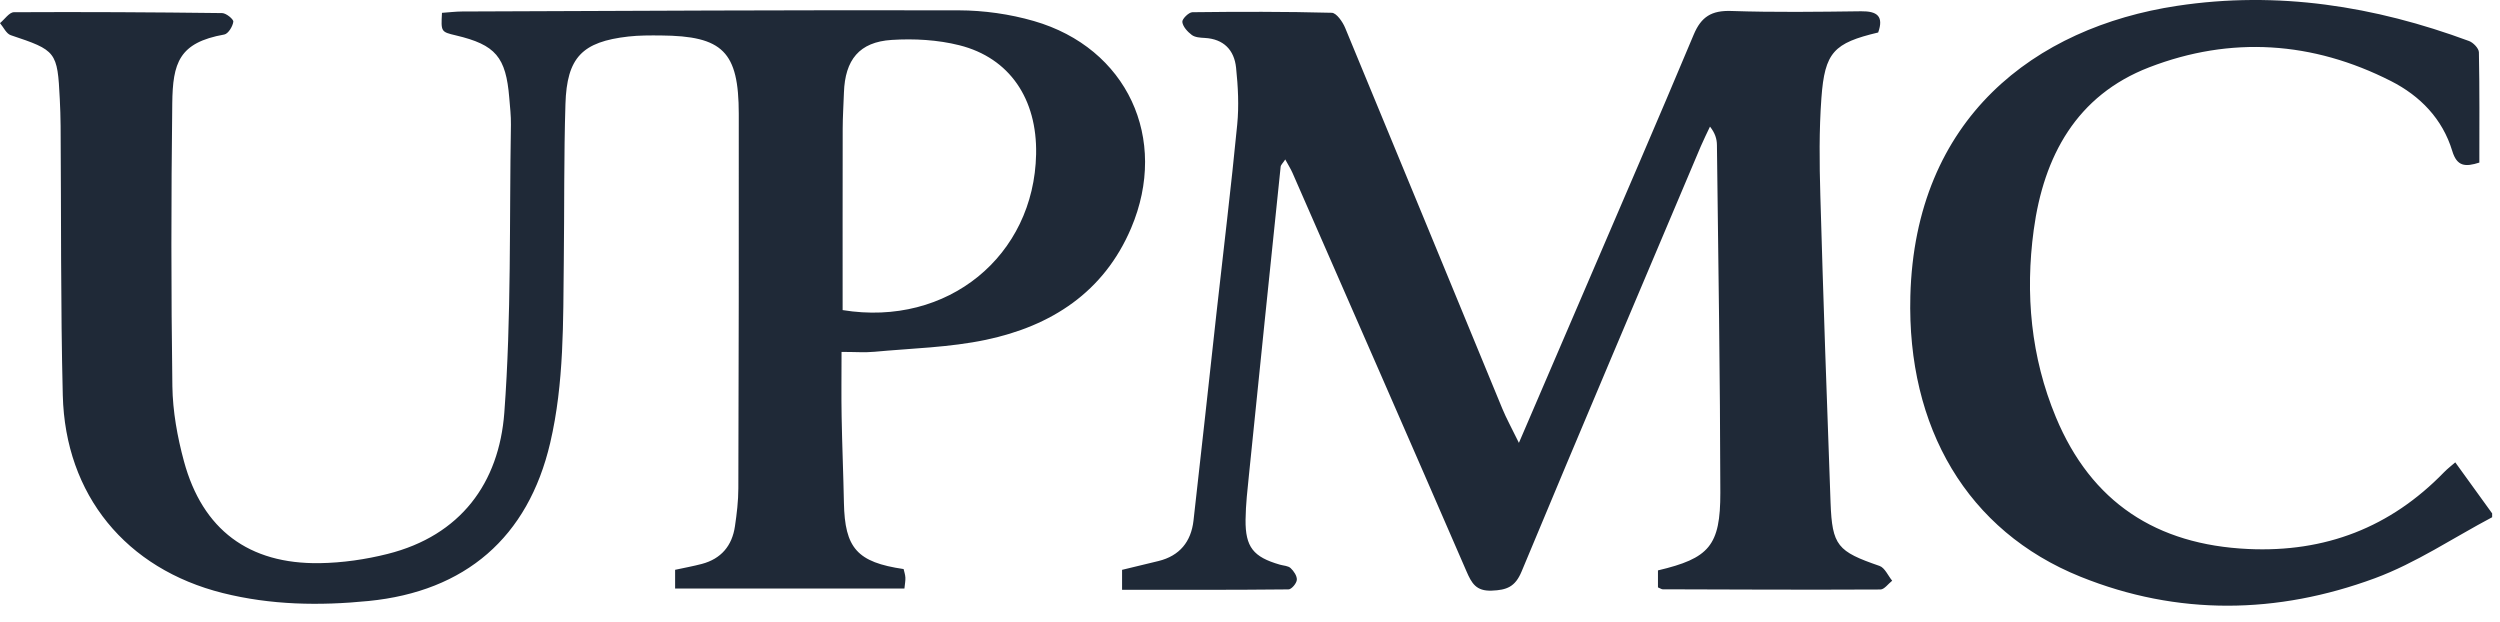
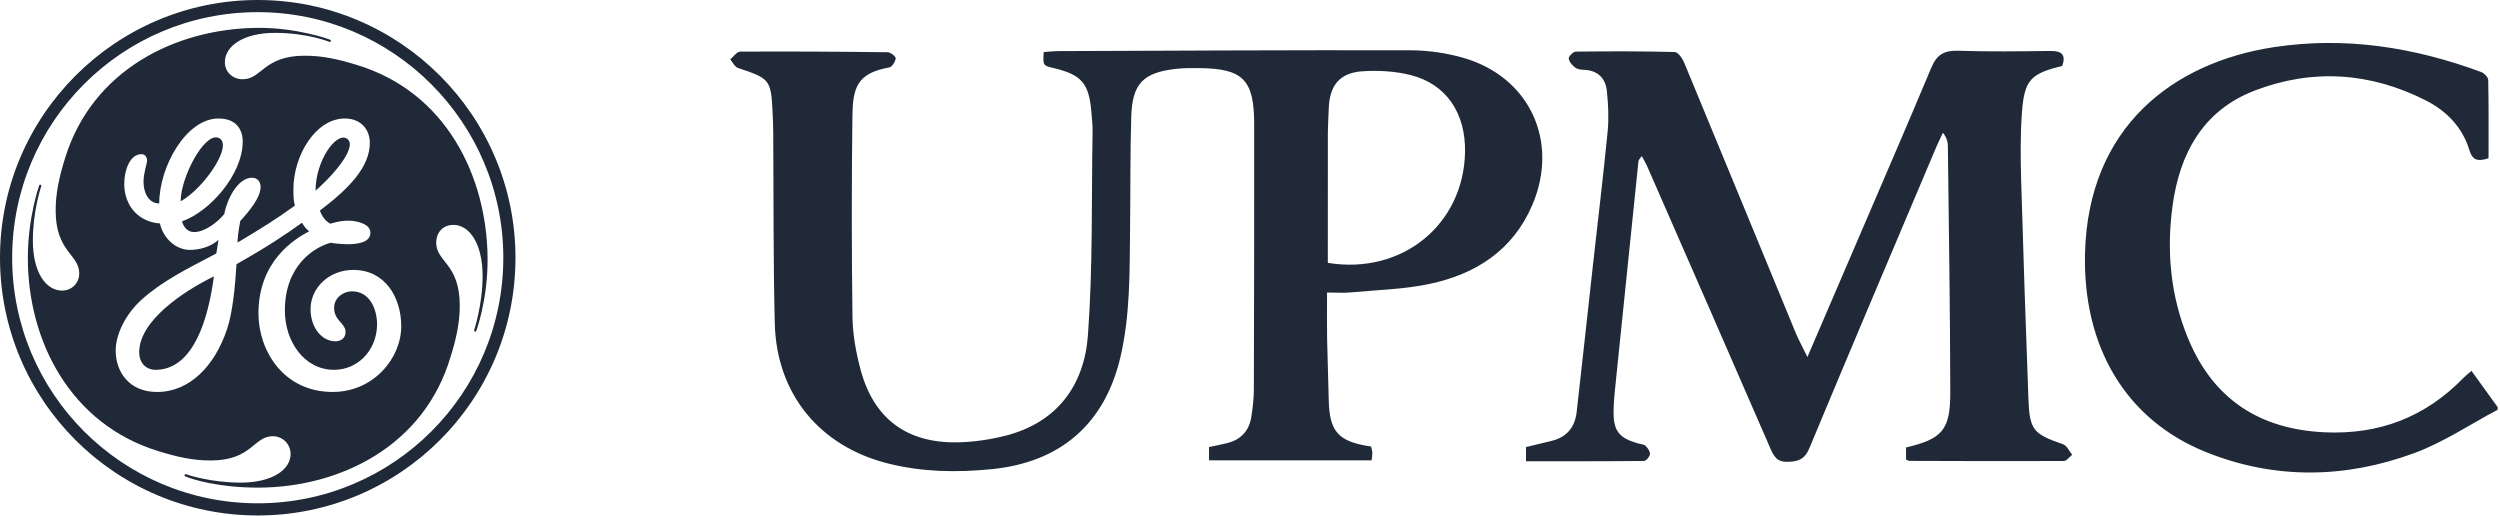
- <svg xmlns="http://www.w3.org/2000/svg" width="157px" height="39px" viewBox="0 0 157 39" version="1.1">
+ <svg xmlns="http://www.w3.org/2000/svg" width="291px" height="60px" viewBox="0 0 291 60" version="1.1">
  <g id="Welcome" stroke="none" stroke-width="1" fill="none" fill-rule="evenodd">
-     <g id="Desktop-HD-Copy-19" transform="translate(-144, -1624)" fill="#1F2937">
-       <path d="M300.507,1656.482 C298.057,1657.779 295.713,1659.365 293.135,1660.316 C287.015,1662.573 280.768,1662.684 274.653,1660.217 C267.542,1657.348 263.757,1650.851 263.97,1642.597 C264.259,1631.422 271.791,1625.72 280.716,1624.368 C287.03,1623.411 293.12,1624.38 299.055,1626.576 C299.321,1626.674 299.67,1627.037 299.675,1627.283 C299.722,1629.592 299.703,1631.903 299.703,1634.21 C298.82,1634.492 298.299,1634.461 298.002,1633.482 C297.392,1631.467 295.988,1630.024 294.153,1629.091 C289.234,1626.593 284.101,1626.248 278.971,1628.227 C274.399,1629.991 272.344,1633.813 271.718,1638.44 C271.176,1642.452 271.538,1646.422 273.11,1650.2 C275.336,1655.552 279.431,1658.21 285.183,1658.477 C290.019,1658.702 294.116,1657.129 297.487,1653.655 C297.704,1653.433 297.953,1653.243 298.191,1653.036 C298.986,1654.136 299.746,1655.189 300.507,1656.242 L300.507,1656.482 Z M171.756,1624.806 C172.23,1624.773 172.622,1624.724 173.014,1624.722 C183.413,1624.684 193.811,1624.623 204.209,1624.649 C205.785,1624.653 207.412,1624.883 208.926,1625.32 C214.777,1627.008 217.423,1632.702 215.035,1638.324 C213.321,1642.358 210.018,1644.474 205.916,1645.34 C203.628,1645.823 201.248,1645.873 198.906,1646.092 C198.321,1646.147 197.728,1646.1 196.849,1646.1 C196.849,1647.56 196.83,1648.867 196.854,1650.173 C196.886,1651.973 196.963,1653.771 196.998,1655.57 C197.053,1658.425 197.827,1659.309 200.747,1659.737 C200.783,1659.898 200.848,1660.082 200.858,1660.27 C200.869,1660.465 200.827,1660.663 200.798,1660.96 L186.397,1660.96 L186.397,1659.784 C186.994,1659.654 187.54,1659.557 188.074,1659.415 C189.287,1659.094 189.975,1658.275 190.154,1657.054 C190.271,1656.266 190.366,1655.465 190.368,1654.67 C190.391,1646.831 190.404,1638.992 190.395,1631.153 C190.39,1627.238 189.396,1626.259 185.499,1626.227 C184.819,1626.222 184.135,1626.218 183.462,1626.294 C180.564,1626.624 179.599,1627.601 179.51,1630.534 C179.409,1633.808 179.446,1637.088 179.407,1640.366 C179.362,1644.199 179.434,1648.041 178.552,1651.815 C177.162,1657.761 173.221,1661.137 167.15,1661.742 C164.055,1662.05 161.011,1661.999 157.99,1661.243 C151.919,1659.724 148.097,1655.093 147.943,1648.82 C147.804,1643.184 147.847,1637.544 147.806,1631.905 C147.802,1631.346 147.782,1630.786 147.755,1630.226 C147.607,1627.233 147.537,1627.165 144.674,1626.209 C144.396,1626.116 144.222,1625.712 144,1625.452 C144.292,1625.214 144.582,1624.769 144.874,1624.767 C149.233,1624.743 153.592,1624.768 157.951,1624.822 C158.203,1624.825 158.673,1625.209 158.652,1625.365 C158.614,1625.662 158.33,1626.123 158.086,1626.167 C155.232,1626.677 154.849,1627.951 154.818,1630.496 C154.747,1636.415 154.743,1642.335 154.825,1648.253 C154.847,1649.831 155.139,1651.443 155.553,1652.972 C156.717,1657.263 159.626,1659.436 164.086,1659.366 C165.509,1659.344 166.959,1659.135 168.341,1658.787 C172.929,1657.634 175.343,1654.332 175.672,1649.906 C176.119,1643.903 175.983,1637.857 176.086,1631.829 C176.095,1631.272 176.028,1630.712 175.983,1630.154 C175.773,1627.574 175.123,1626.814 172.634,1626.224 C171.691,1626 171.691,1626 171.756,1624.806 Z M196.917,1643.474 C203.524,1644.55 208.942,1640.059 209.068,1633.681 C209.137,1630.222 207.411,1627.638 204.252,1626.843 C202.888,1626.499 201.406,1626.417 199.996,1626.507 C197.961,1626.637 197.068,1627.758 196.999,1629.816 C196.974,1630.574 196.922,1631.331 196.921,1632.089 C196.913,1635.874 196.917,1639.659 196.917,1643.474 Z M239.387,1651.812 C240.833,1648.445 242.141,1645.408 243.445,1642.369 C245.757,1636.976 248.095,1631.593 250.362,1626.181 C250.837,1625.044 251.494,1624.649 252.718,1624.689 C255.435,1624.781 258.156,1624.743 260.875,1624.708 C261.885,1624.696 262.312,1625.016 261.95,1626.04 C259.166,1626.705 258.594,1627.272 258.384,1630.156 C258.236,1632.185 258.259,1634.233 258.317,1636.27 C258.5,1642.703 258.723,1649.134 258.959,1655.566 C259.06,1658.276 259.397,1658.63 262.034,1659.54 C262.366,1659.655 262.567,1660.15 262.829,1660.469 C262.582,1660.661 262.337,1661.018 262.091,1661.02 C257.534,1661.043 252.976,1661.024 248.417,1661.008 C248.345,1661.008 248.274,1660.951 248.12,1660.888 L248.12,1659.821 C251.327,1659.062 252.043,1658.284 252.037,1654.938 C252.026,1647.661 251.909,1640.384 251.823,1633.108 C251.82,1632.734 251.712,1632.361 251.387,1631.951 C251.195,1632.363 250.988,1632.77 250.81,1633.188 C247.048,1642.083 243.268,1650.974 239.556,1659.89 C239.153,1660.86 238.619,1661.056 237.679,1661.092 C236.7,1661.13 236.419,1660.629 236.091,1659.87 C232.47,1651.521 228.815,1643.187 225.165,1634.849 C225.056,1634.602 224.909,1634.372 224.714,1634.014 C224.565,1634.245 224.438,1634.351 224.425,1634.469 C223.756,1640.902 223.095,1647.336 222.44,1653.771 C222.343,1654.724 222.232,1655.679 222.221,1656.634 C222.203,1658.358 222.71,1658.98 224.375,1659.46 C224.605,1659.527 224.894,1659.53 225.05,1659.676 C225.25,1659.862 225.462,1660.176 225.441,1660.416 C225.423,1660.638 225.106,1661.013 224.917,1661.014 C221.451,1661.051 217.982,1661.041 214.466,1661.041 L214.466,1659.786 C215.222,1659.603 215.989,1659.419 216.755,1659.232 C218.083,1658.906 218.799,1658.018 218.951,1656.699 C219.45,1652.336 219.917,1647.969 220.401,1643.604 C220.838,1639.678 221.315,1635.754 221.697,1631.822 C221.812,1630.645 221.75,1629.436 221.626,1628.255 C221.512,1627.146 220.851,1626.446 219.653,1626.382 C219.376,1626.368 219.048,1626.348 218.845,1626.196 C218.578,1625.995 218.286,1625.678 218.25,1625.38 C218.226,1625.196 218.654,1624.77 218.881,1624.767 C221.8,1624.732 224.72,1624.726 227.637,1624.803 C227.93,1624.812 228.32,1625.371 228.477,1625.753 C231.78,1633.715 235.054,1641.689 238.343,1649.658 C238.597,1650.274 238.923,1650.86 239.387,1651.812 Z" id="Combined-Shape" />
+     <g id="Artboard" transform="translate(-332, -217)" fill="#1F2937">
+       <g id="Group" transform="translate(332, 217)">
+         <path d="M290.723,47.697 C287.503,49.402 284.422,51.486 281.033,52.736 C272.989,55.703 264.777,55.849 256.739,52.606 C247.392,48.835 242.417,40.295 242.697,29.445 C243.077,14.756 252.977,7.261 264.709,5.484 C273.008,4.226 281.013,5.5 288.815,8.386 C289.164,8.515 289.623,8.992 289.63,9.316 C289.692,12.351 289.667,15.388 289.667,18.421 C288.506,18.792 287.821,18.751 287.431,17.464 C286.629,14.815 284.783,12.919 282.371,11.692 C275.905,8.409 269.158,7.955 262.415,10.556 C256.405,12.875 253.704,17.899 252.881,23.981 C252.169,29.255 252.645,34.473 254.711,39.439 C257.637,46.474 263.02,49.968 270.58,50.319 C276.937,50.615 282.323,48.547 286.754,43.981 C287.039,43.689 287.366,43.439 287.679,43.167 C288.724,44.613 289.723,45.997 290.723,47.381 L290.723,47.697 Z M121.484,6.06 C122.107,6.016 122.623,5.952 123.138,5.949 C136.807,5.899 150.475,5.819 164.143,5.853 C166.214,5.859 168.353,6.161 170.343,6.735 C178.034,8.954 181.512,16.439 178.373,23.829 C176.12,29.131 171.779,31.913 166.387,33.051 C163.379,33.686 160.251,33.752 157.172,34.04 C156.403,34.112 155.624,34.05 154.468,34.05 C154.468,35.969 154.443,37.687 154.475,39.404 C154.517,41.77 154.618,44.133 154.664,46.498 C154.737,50.251 155.754,51.413 159.592,51.976 C159.64,52.187 159.725,52.429 159.738,52.676 C159.753,52.932 159.697,53.193 159.659,53.583 L140.73,53.583 L140.73,52.037 C141.514,51.866 142.232,51.739 142.934,51.552 C144.528,51.13 145.433,50.054 145.668,48.449 C145.822,47.413 145.947,46.36 145.949,45.315 C145.98,35.011 145.997,24.707 145.985,14.403 C145.978,9.257 144.672,7.97 139.549,7.928 C138.655,7.921 137.756,7.916 136.872,8.016 C133.062,8.45 131.794,9.734 131.677,13.589 C131.544,17.893 131.593,22.204 131.541,26.513 C131.482,31.551 131.577,36.601 130.418,41.562 C128.59,49.378 123.41,53.816 115.43,54.611 C111.362,55.016 107.36,54.949 103.389,53.955 C95.409,51.958 90.385,45.871 90.183,37.625 C90,30.217 90.057,22.804 90.003,15.391 C89.998,14.656 89.971,13.92 89.936,13.184 C89.741,9.25 89.649,9.161 85.886,7.904 C85.521,7.782 85.292,7.251 85,6.909 C85.384,6.596 85.765,6.011 86.149,6.009 C91.879,5.977 97.608,6.01 103.338,6.081 C103.669,6.085 104.287,6.59 104.26,6.795 C104.21,7.185 103.836,7.791 103.516,7.849 C99.764,8.519 99.261,10.194 99.22,13.539 C99.127,21.319 99.121,29.101 99.229,36.88 C99.258,38.954 99.642,41.073 100.186,43.083 C101.716,48.724 105.54,51.58 111.402,51.488 C113.273,51.459 115.179,51.184 116.996,50.727 C123.026,49.211 126.199,44.871 126.632,39.053 C127.219,31.162 127.041,23.215 127.176,15.291 C127.188,14.559 127.1,13.823 127.041,13.09 C126.765,9.698 125.91,8.699 122.639,7.924 C121.399,7.629 121.399,7.629 121.484,6.06 Z M154.558,30.598 C163.242,32.013 170.364,26.109 170.53,17.726 C170.621,13.179 168.352,9.782 164.199,8.737 C162.406,8.285 160.458,8.177 158.605,8.296 C155.93,8.467 154.756,9.94 154.666,12.645 C154.633,13.642 154.564,14.637 154.563,15.633 C154.553,20.608 154.558,25.584 154.558,30.598 Z M210.384,41.558 C212.285,37.132 214.003,33.14 215.717,29.145 C218.757,22.057 221.831,14.982 224.809,7.868 C225.434,6.373 226.299,5.853 227.906,5.907 C231.478,6.026 235.056,5.976 238.628,5.932 C239.956,5.914 240.518,6.336 240.041,7.681 C236.382,8.555 235.63,9.3 235.354,13.091 C235.159,15.758 235.19,18.451 235.266,21.128 C235.508,29.584 235.799,38.039 236.111,46.493 C236.244,50.056 236.687,50.52 240.152,51.716 C240.589,51.867 240.854,52.519 241.197,52.938 C240.873,53.191 240.551,53.66 240.228,53.661 C234.237,53.691 228.245,53.666 222.254,53.647 C222.158,53.647 222.065,53.572 221.863,53.488 L221.863,52.085 C226.079,51.087 227.02,50.066 227.012,45.668 C226.998,36.103 226.843,26.537 226.731,16.972 C226.726,16.48 226.584,15.99 226.157,15.452 C225.904,15.994 225.633,16.527 225.399,17.077 C220.453,28.77 215.486,40.456 210.606,52.177 C210.075,53.451 209.375,53.71 208.139,53.757 C206.851,53.806 206.483,53.147 206.052,52.151 C201.291,41.175 196.486,30.22 191.689,19.26 C191.547,18.937 191.352,18.635 191.097,18.164 C190.9,18.466 190.733,18.607 190.717,18.762 C189.838,27.218 188.968,35.675 188.107,44.133 C187.979,45.385 187.833,46.642 187.82,47.897 C187.796,50.162 188.463,50.981 190.65,51.612 C190.952,51.7 191.334,51.703 191.539,51.895 C191.8,52.14 192.079,52.552 192.053,52.867 C192.028,53.159 191.611,53.652 191.364,53.655 C186.807,53.702 182.248,53.689 177.626,53.689 L177.626,52.04 C178.62,51.8 179.628,51.558 180.634,51.311 C182.379,50.882 183.322,49.716 183.52,47.983 C184.176,42.248 184.79,36.507 185.428,30.77 C186.001,25.608 186.628,20.45 187.131,15.281 C187.282,13.734 187.2,12.145 187.038,10.594 C186.887,9.135 186.019,8.215 184.443,8.132 C184.08,8.112 183.649,8.086 183.382,7.886 C183.031,7.623 182.646,7.205 182.599,6.815 C182.569,6.572 183.13,6.012 183.43,6.009 C187.267,5.962 191.105,5.954 194.939,6.056 C195.324,6.067 195.836,6.803 196.043,7.304 C200.385,17.77 204.687,28.253 209.011,38.726 C209.346,39.536 209.773,40.306 210.384,41.558 Z" id="Combined-Shape" />
+         <path d="M36.73,22.189 C36.73,18.778 39.039,15.469 40.299,16.092 C41.736,16.812 39.223,20.025 36.73,22.189 M21.026,23.432 C21.026,20.689 23.732,15.478 25.385,16.029 C27.339,16.68 23.766,21.937 21.026,23.432 M18.282,43.048 C17.038,43.104 16.205,42.309 16.205,40.98 C16.205,37.411 21.158,34 24.899,32.17 C24.235,37.153 22.551,42.856 18.282,43.048 M41.133,31.417 C38.308,31.417 36.149,33.495 36.149,35.987 C36.149,38.064 37.398,39.726 39.055,39.726 C39.642,39.726 40.222,39.392 40.222,38.65 C40.222,37.564 38.789,37.303 38.897,35.688 C38.969,34.622 39.973,33.91 40.97,33.91 C42.962,33.91 43.894,35.841 43.894,37.833 C43.813,40.91 41.548,43.047 38.893,43.047 C35.401,43.047 33.158,39.726 33.158,36.152 C33.158,30.83 36.65,28.753 38.48,28.258 C38.497,28.258 43.258,29.104 43.109,27.005 C43.041,26.082 41.668,25.727 40.676,25.689 C39.573,25.646 38.459,26.042 38.459,26.042 C37.881,25.749 37.479,25.174 37.231,24.513 C40.638,21.934 43.048,19.444 43.048,16.618 C43.048,15.122 42.049,13.793 40.138,13.793 C36.73,13.793 34.153,18.114 34.153,22.02 C34.153,22.682 34.153,23.35 34.325,23.93 C32.162,25.507 30.555,26.491 27.649,28.236 C27.649,27.872 27.725,26.933 27.97,25.718 C28.965,24.637 30.333,23.017 30.333,21.769 C30.333,21.189 30.004,20.688 29.333,20.688 C27.673,20.688 26.429,23.183 26.096,24.928 C25.348,25.847 23.852,27.01 22.603,27.01 C21.607,27.01 21.273,26.095 21.189,25.761 C24.348,24.68 28.254,20.358 28.254,16.452 C28.254,15.623 27.921,13.793 25.429,13.793 C21.689,13.793 18.535,19.363 18.535,23.679 C17.202,23.679 16.706,22.269 16.706,21.187 C16.706,20.105 17.121,19.029 17.121,18.694 C17.121,18.361 16.954,17.947 16.453,17.947 C15.209,17.947 14.461,19.609 14.461,21.52 C14.547,24.18 16.291,25.847 18.616,26.009 C18.949,27.59 20.36,29.087 22.103,29.087 C23.186,29.087 24.514,28.753 25.429,27.924 C25.348,28.505 25.267,29.006 25.182,29.502 C21.523,31.417 18.863,32.745 16.453,34.905 C14.547,36.653 13.466,38.978 13.466,40.804 C13.466,43.3 15.043,45.626 18.283,45.626 C22.103,45.626 25.015,42.552 26.429,38.312 C27.092,36.32 27.358,33.418 27.528,30.754 C31.346,28.591 33.158,27.344 35.154,25.929 C35.402,26.344 35.653,26.676 35.983,26.924 C34.239,27.839 30.084,30.416 30.084,36.481 C30.084,40.802 32.99,45.624 38.728,45.624 C43.464,45.624 46.704,41.717 46.704,37.976 C46.703,34.572 44.792,31.417 41.133,31.417 M55.422,38.556 C55.409,38.581 55.363,38.616 55.269,38.585 C55.195,38.559 55.179,38.525 55.179,38.477 C55.183,38.431 56.183,35.472 56.175,32.083 C56.166,28.419 54.68,26.175 52.773,26.175 C51.606,26.175 50.776,27.009 50.776,28.258 C50.776,30.501 53.516,30.669 53.516,35.57 C53.516,37.562 53.101,39.474 52.44,41.551 C49.362,51.937 39.556,56.759 30.004,56.759 C25.597,56.759 22.467,55.853 21.536,55.435 C21.498,55.413 21.463,55.341 21.493,55.267 C21.514,55.212 21.579,55.169 21.617,55.187 C21.994,55.332 24.682,56.178 28.008,56.178 C31.663,56.178 33.825,54.683 33.825,52.853 C33.825,51.691 32.911,50.776 31.749,50.776 C29.504,50.776 29.334,53.601 24.516,53.601 C22.439,53.601 20.609,53.186 18.451,52.518 C8.143,49.362 3.236,39.642 3.24,30.002 C3.244,25.305 4.561,21.564 4.582,21.53 C4.599,21.506 4.658,21.479 4.73,21.506 C4.804,21.53 4.82,21.59 4.816,21.612 C4.697,22.002 3.824,24.682 3.824,28.008 C3.824,31.667 5.319,33.825 7.231,33.825 C8.308,33.825 9.223,32.996 9.223,31.833 C9.223,29.586 6.479,29.338 6.479,24.517 C6.479,22.439 6.898,20.609 7.56,18.451 C10.719,8.145 20.444,3.316 30.001,3.241 C34.442,3.207 38.328,4.537 38.477,4.656 C38.503,4.678 38.529,4.734 38.503,4.801 C38.467,4.882 38.416,4.891 38.391,4.886 C38.345,4.882 35.818,3.825 31.992,3.825 C28.419,3.822 26.175,5.318 26.175,7.232 C26.175,8.309 27.009,9.224 28.251,9.224 C30.496,9.224 30.662,6.484 35.484,6.484 C37.556,6.484 39.387,6.894 41.546,7.561 C51.937,10.719 56.664,20.525 56.754,30.001 C56.803,34.854 55.435,38.525 55.422,38.556 M30.002,1.414 C14.213,1.414 1.416,14.208 1.416,30.001 C1.416,45.791 14.213,58.584 30.002,58.584 C45.789,58.584 58.586,45.791 58.586,30.001 C58.586,14.293 45.789,1.414 30.002,1.414 M30.002,60 C13.464,60 0,46.621 0,30.002 C0,13.46 13.464,0 30.002,0 C46.536,0 60,13.46 60,30.002 C60,46.621 46.536,60 30.002,60" id="path16-copy" fill-rule="nonzero" />
+       </g>
    </g>
  </g>
</svg>
